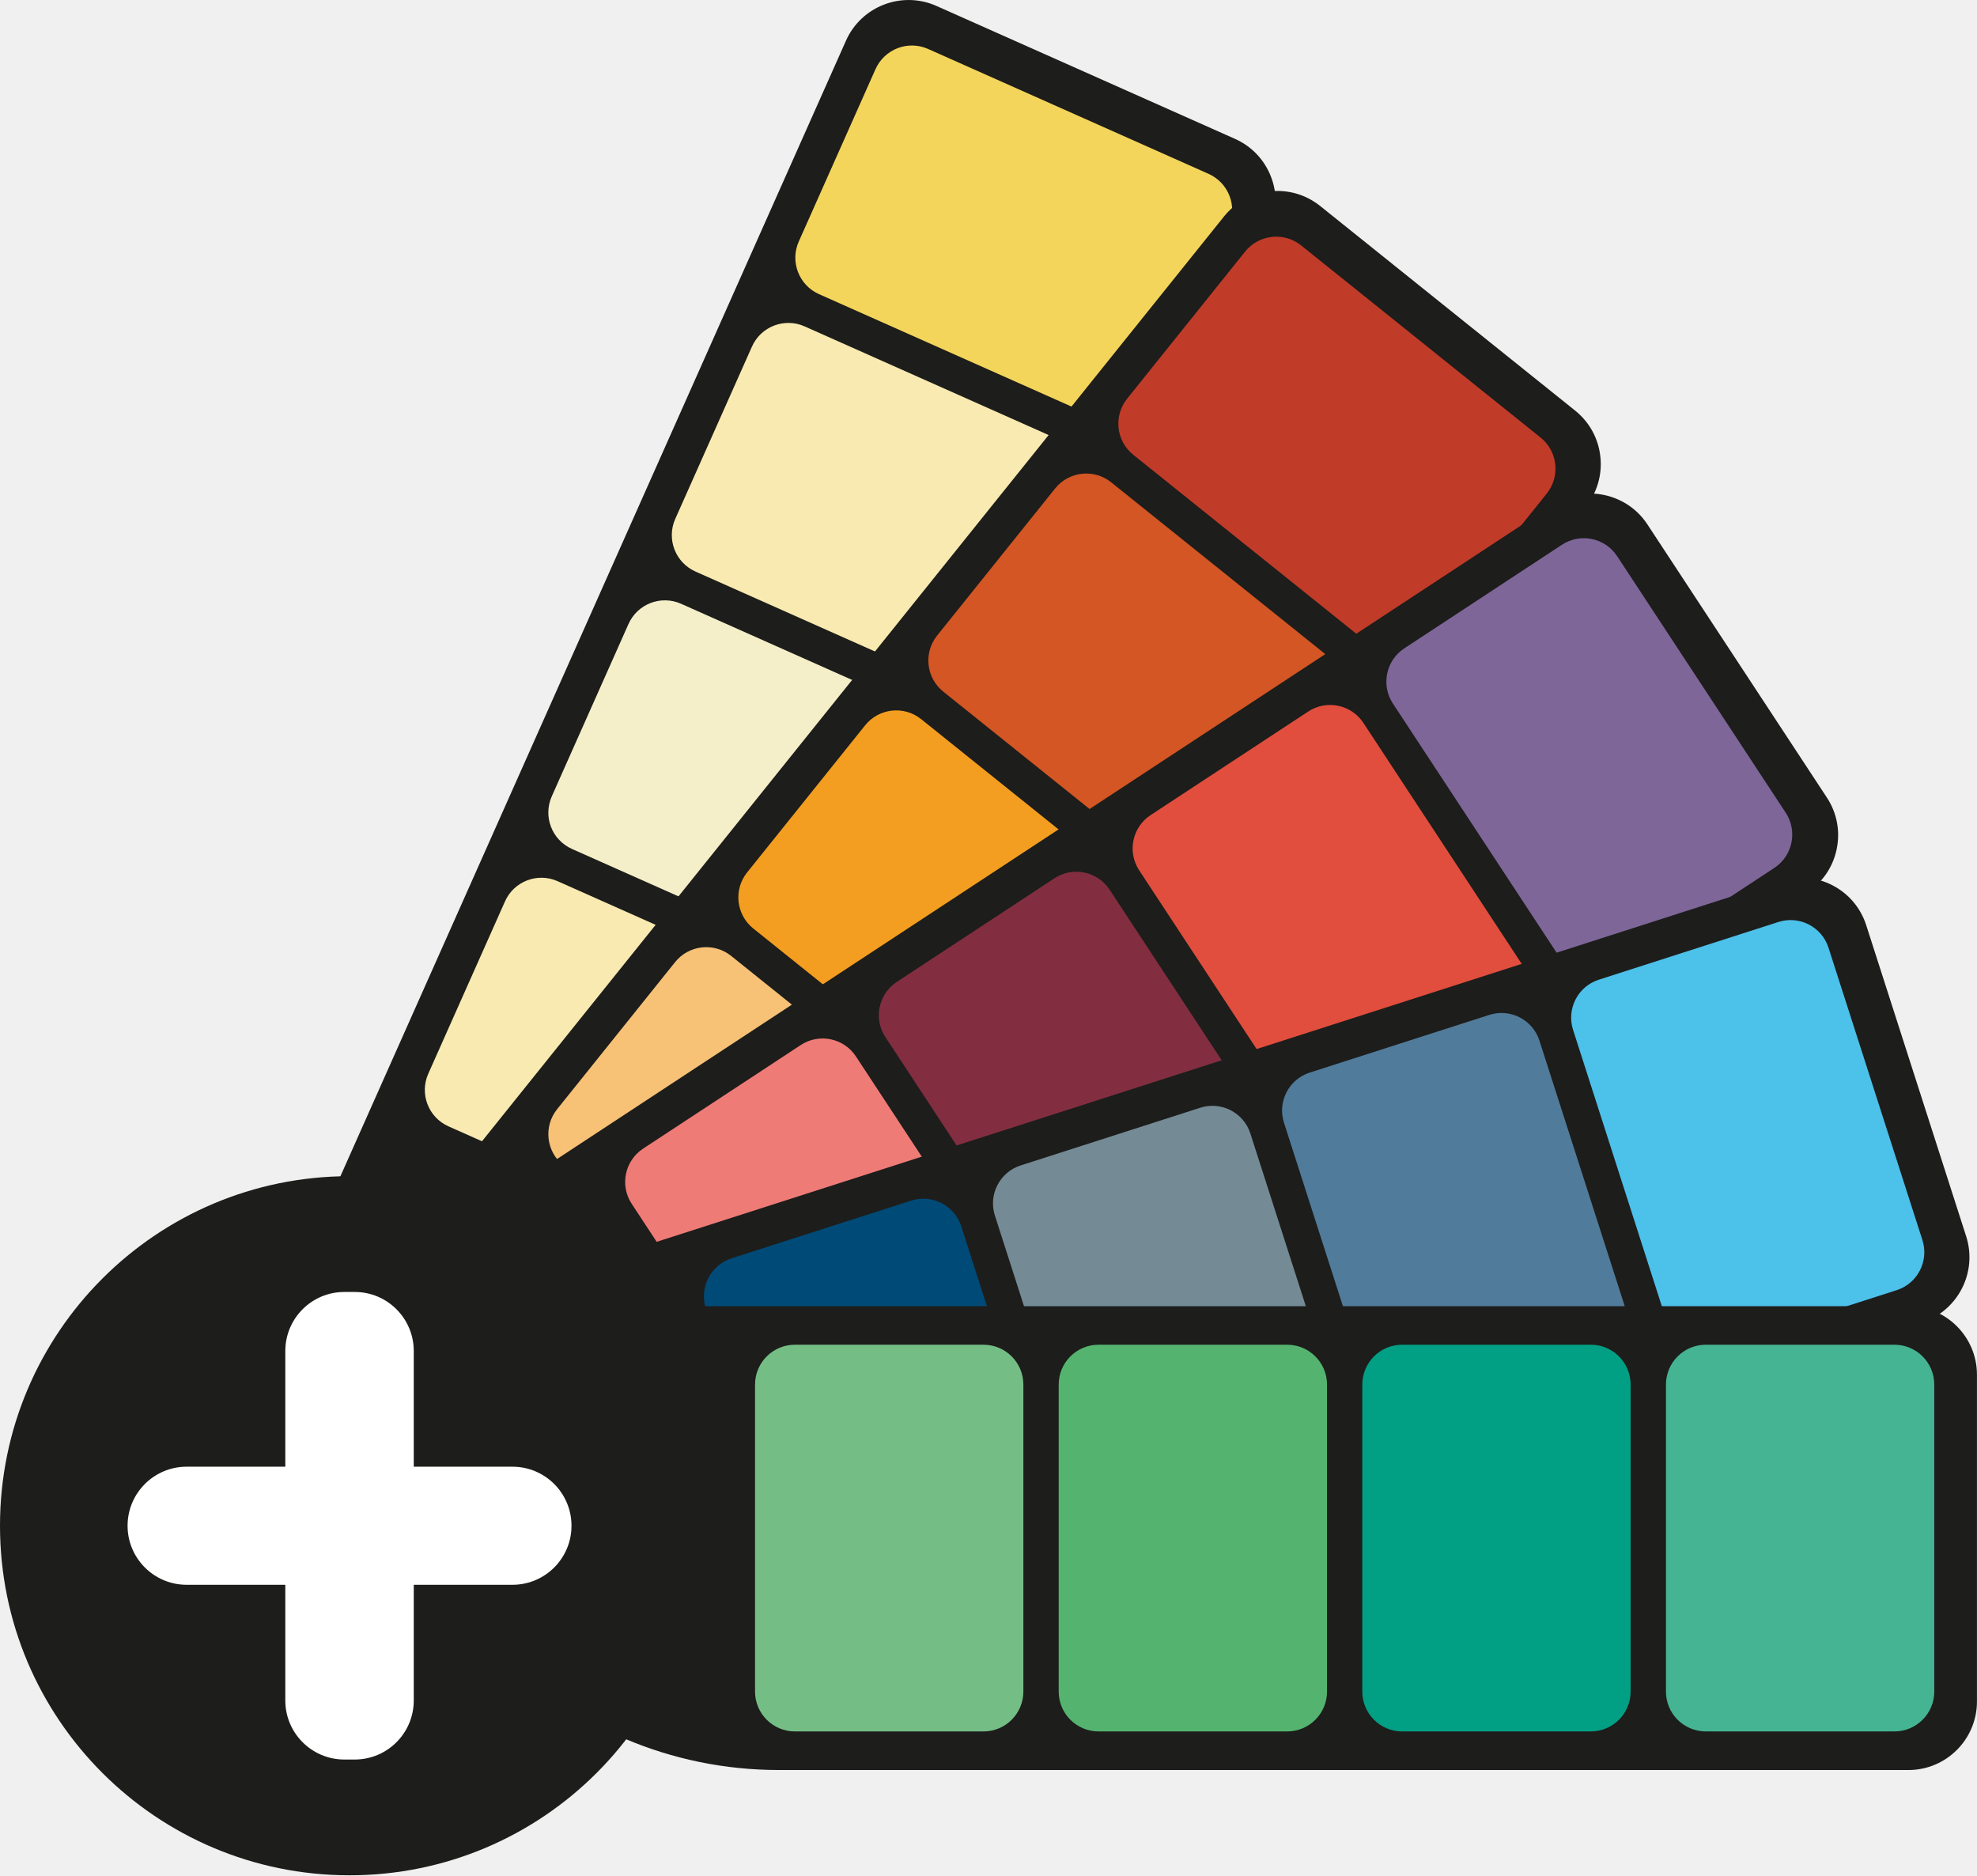
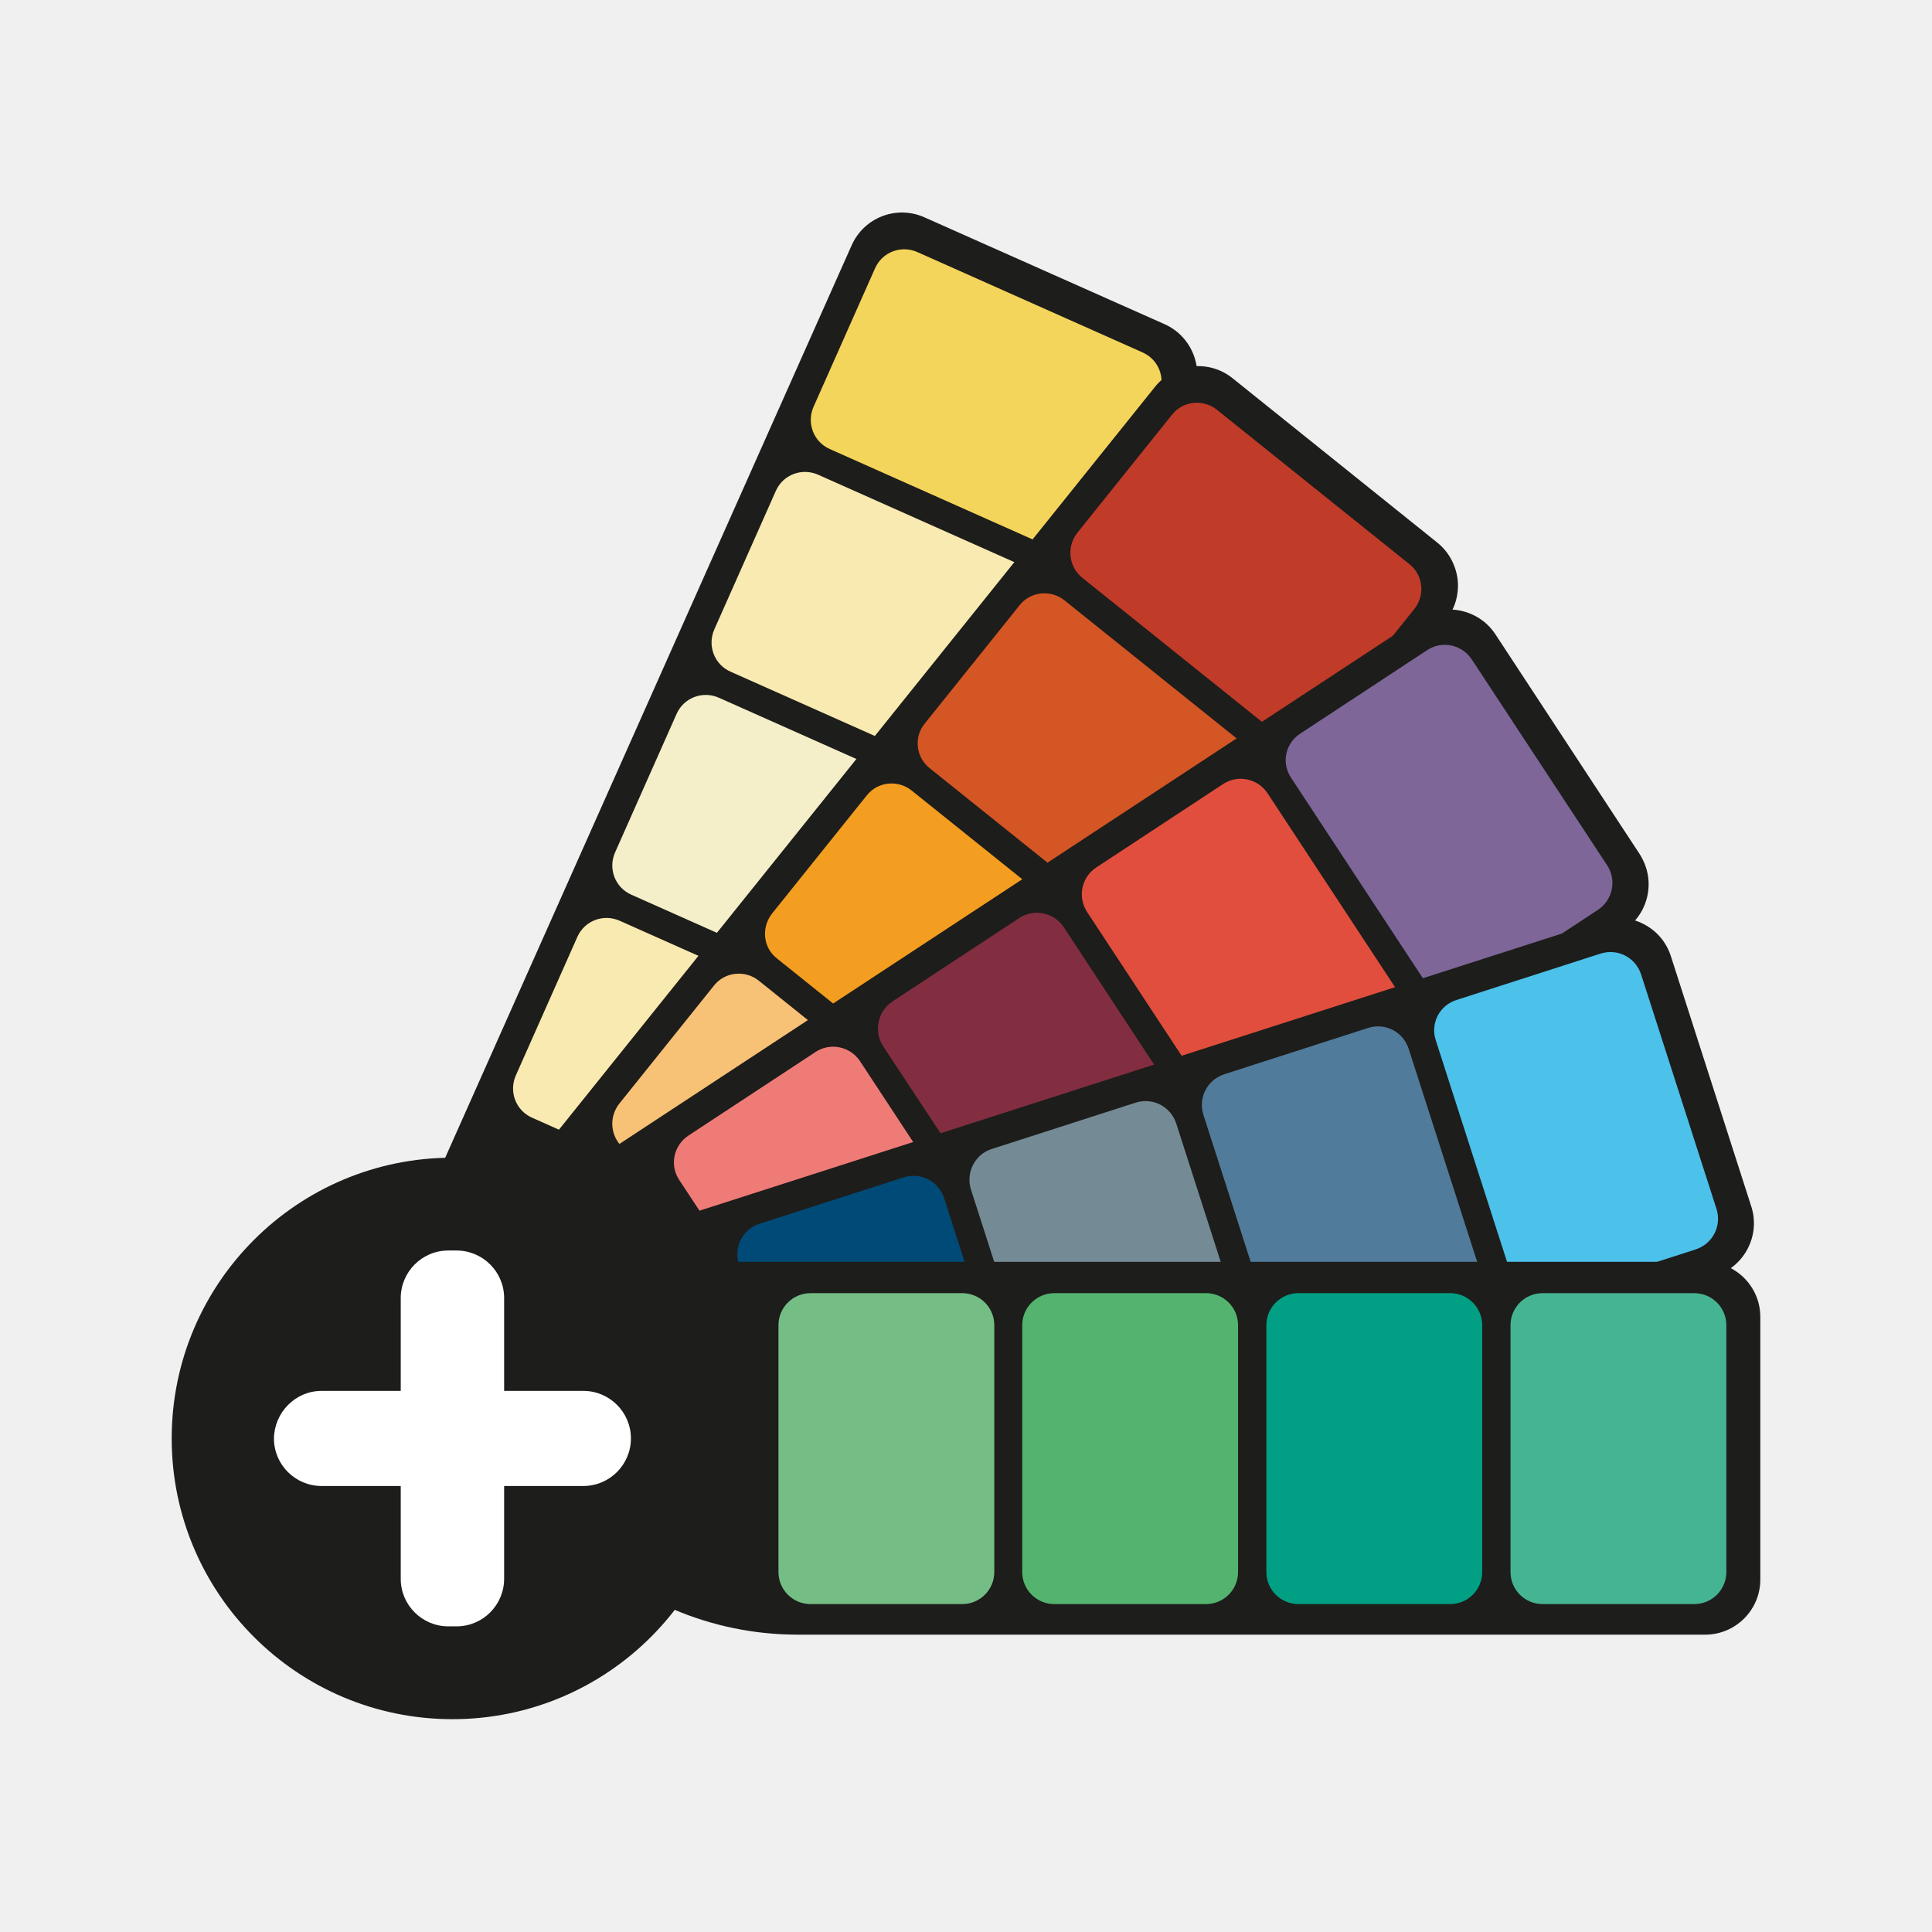
- <svg xmlns="http://www.w3.org/2000/svg" id="katman_2" data-name="katman 2" viewBox="0 0 496.97 471.35" version="1.1">
-   <defs id="defs4">
-     <style id="style2">
-       .cls-1 {
-         fill: #e14e3d;
-       }
- 
-       .cls-1, .cls-2, .cls-3, .cls-4, .cls-5, .cls-6, .cls-7, .cls-8, .cls-9, .cls-10, .cls-11, .cls-12, .cls-13, .cls-14, .cls-15, .cls-16, .cls-17, .cls-18, .cls-19, .cls-20, .cls-21 {
-         stroke-width: 0px;
-       }
- 
-       .cls-2 {
-         fill: #c13b29;
-       }
- 
-       .cls-3 {
-         fill: #ef7b77;
-       }
- 
-       .cls-4 {
-         fill: #54b46f;
-       }
- 
-       .cls-5 {
-         fill: #517b9a;
-       }
- 
-       .cls-6 {
-         fill: #d35624;
-       }
- 
-       .cls-7 {
-         fill: #f9eab1;
-       }
- 
-       .cls-8 {
-         fill: #1d1d1b;
-       }
- 
-       .cls-9 {
-         fill: #45b492;
-       }
- 
-       .cls-10 {
-         fill: #f4efc9;
-       }
- 
-       .cls-11 {
-         fill: #f7c176;
-       }
- 
-       .cls-12 {
-         fill: #01a084;
-       }
- 
-       .cls-13 {
-         fill: #4cc1ea;
-       }
- 
-       .cls-14 {
-         fill: #74be86;
-       }
- 
-       .cls-15 {
-         fill: #f39e20;
-       }
- 
-       .cls-16 {
-         fill: #004a77;
-       }
- 
-       .cls-17 {
-         fill: #822e40;
-       }
- 
-       .cls-18 {
-         fill: #748b96;
-       }
- 
-       .cls-19 {
-         fill: #fff;
-       }
- 
-       .cls-20 {
-         fill: #7e6699;
-       }
- 
-       .cls-21 {
-         fill: #f4d55b;
-       }
-     </style>
-   </defs>
-   <g id="katman_1" data-name="katman 1">
-     <g id="g88">
-       <g id="g20">
-         <g id="g10">
-           <path class="cls-8" d="M 8.43,146.84 H 374.5 c 7.3,0 13.22,5.93 13.22,13.22 v 82.15 c 0,7.3 -5.93,13.22 -13.22,13.22 H 90.58 c -52.64,0 -95.37,-42.73 -95.37,-95.37 v 0 c 0,-7.3 5.93,-13.22 13.22,-13.22 z" transform="rotate(-66,191.4572,201.1335)" id="path6" />
-           <path class="cls-8" d="m 112.87,376.02 c -13.74,0 -27.45,-2.89 -40.38,-8.65 -4.2,-1.87 -7.43,-5.27 -9.07,-9.56 -1.65,-4.29 -1.53,-8.97 0.34,-13.18 L 212.66,10.22 c 3.86,-8.68 14.06,-12.59 22.74,-8.73 l 75.04,33.41 c 4.2,1.87 7.43,5.27 9.07,9.56 1.65,4.29 1.53,8.98 -0.35,13.18 L 203.67,317.01 c -10.8,24.25 -30.39,42.84 -55.17,52.35 -11.57,4.44 -23.62,6.65 -35.65,6.65 z M 228.4,7.99 c -1.12,0 -2.23,0.21 -3.31,0.62 -2.3,0.88 -4.12,2.61 -5.12,4.86 L 71.06,347.89 c -1,2.25 -1.07,4.76 -0.18,7.06 0.88,2.3 2.61,4.12 4.86,5.12 22.3,9.93 47.12,10.58 69.91,1.83 22.79,-8.75 40.8,-25.84 50.73,-48.14 l 115.48,-259.37 3.65,1.63 -3.65,-1.63 c 1,-2.25 1.07,-4.76 0.19,-7.06 -0.88,-2.3 -2.61,-4.12 -4.86,-5.12 L 232.15,8.8 C 230.95,8.27 229.68,8 228.4,8 Z" id="path8" />
-         </g>
-         <rect class="cls-21" x="221.11" y="10.22" width="67.45" height="97.2" rx="10.02" ry="10.02" transform="rotate(-66,254.8282,58.81508)" id="rect12" />
-         <rect class="cls-7" x="190.07" y="79.94" width="67.45" height="97.2" rx="10.02" ry="10.02" transform="rotate(-66,223.7851,128.5469)" id="rect14" />
-         <rect class="cls-10" x="159.02" y="149.67" width="67.45" height="97.2" rx="10.02" ry="10.02" transform="rotate(-66,192.7392,198.2661)" id="rect16" />
-         <rect class="cls-7" x="127.97" y="219.39" width="67.45" height="97.2" rx="10.02" ry="10.02" transform="rotate(-66,161.6933,267.9853)" id="rect18" />
-       </g>
-       <g id="g36">
-         <g id="g26">
-           <path class="cls-8" d="m 55.54,179.38 h 366.07 c 7.3,0 13.22,5.93 13.22,13.22 v 82.15 c 0,7.3 -5.93,13.22 -13.22,13.22 H 137.69 c -52.64,0 -95.37,-42.73 -95.37,-95.37 v 0 c 0,-7.3 5.93,-13.22 13.22,-13.22 z" transform="rotate(-51.26,238.5516,233.6673)" id="path22" />
-           <path class="cls-8" d="m 143.21,386.04 c -22.51,0 -44.19,-7.59 -62,-21.88 -3.59,-2.88 -5.84,-6.98 -6.34,-11.56 -0.5,-4.57 0.81,-9.07 3.69,-12.66 l 229.1,-285.5 c 2.88,-3.59 6.98,-5.84 11.56,-6.34 4.58,-0.5 9.07,0.81 12.66,3.69 l 64.07,51.41 c 3.59,2.88 5.84,6.98 6.34,11.56 0.5,4.57 -0.81,9.07 -3.69,12.66 L 220.91,348.86 c -16.61,20.7 -40.29,33.7 -66.68,36.59 -3.68,0.4 -7.37,0.6 -11.02,0.6 z M 321.11,55.99 c -0.34,0 -0.68,0.02 -1.02,0.06 -2.45,0.27 -4.65,1.47 -6.19,3.4 L 84.8,344.96 c -1.54,1.92 -2.24,4.33 -1.97,6.78 0.27,2.45 1.47,4.65 3.4,6.19 19.04,15.28 42.88,22.23 67.14,19.56 24.26,-2.66 46.03,-14.61 61.31,-33.64 L 392.37,122.41 c 1.54,-1.92 2.24,-4.33 1.98,-6.78 -0.26,-2.45 -1.47,-4.65 -3.4,-6.19 L 326.88,58.03 C 325.23,56.7 323.21,56 321.12,56 Z" id="path24" />
-         </g>
-         <rect class="cls-2" x="302.36" y="63.57" width="67.45" height="97.2" rx="10.02" ry="10.02" transform="rotate(-51.26,336.0464,112.1712)" id="rect28" />
-         <rect class="cls-6" x="254.59" y="123.1" width="67.45" height="97.2" rx="10.02" ry="10.02" transform="rotate(-51.26,288.2846,171.6934)" id="rect30" />
-         <rect class="cls-15" x="206.82" y="182.63" width="67.45" height="97.2" rx="10.02" ry="10.02" transform="rotate(-51.26,240.5227,231.2155)" id="rect32" />
-         <rect class="cls-11" x="159.06" y="242.15" width="67.45" height="97.2" rx="10.02" ry="10.02" transform="rotate(-51.26,192.7505,290.7327)" id="rect34" />
-       </g>
-       <g id="g52">
-         <g id="g42">
-           <path class="cls-8" d="m 86.28,221.81 h 366.07 c 7.3,0 13.22,5.93 13.22,13.22 v 82.15 c 0,7.3 -5.93,13.22 -13.22,13.22 H 168.43 c -52.64,0 -95.37,-42.73 -95.37,-95.37 v 0 c 0,-7.3 5.93,-13.22 13.22,-13.22 z" transform="rotate(-33.31,269.3278,276.1218)" id="path38" />
-           <path class="cls-8" d="m 162.6,396.53 c -32.37,0 -64.13,-15.76 -83.2,-44.77 -5.21,-7.94 -3,-18.64 4.93,-23.85 L 390.27,126.87 c 7.94,-5.21 18.64,-3 23.85,4.94 l 45.11,68.65 c 2.53,3.84 3.4,8.44 2.47,12.95 -0.93,4.51 -3.56,8.38 -7.41,10.9 l -2.2,-3.34 2.2,3.34 -237.28,155.92 c -16.78,11.03 -35.7,16.3 -54.42,16.3 z M 399.71,132.05 c -1.74,0 -3.49,0.49 -5.05,1.51 L 88.73,334.59 c -4.25,2.79 -5.44,8.52 -2.64,12.78 27.67,42.1 84.44,53.85 126.54,26.18 L 449.91,217.63 c 2.06,-1.35 3.47,-3.43 3.97,-5.84 0.5,-2.41 0.03,-4.88 -1.32,-6.93 l -45.11,-68.65 c -1.77,-2.69 -4.72,-4.16 -7.72,-4.16 z" id="path40" />
-         </g>
-         <rect class="cls-20" x="365.79" y="141.95" width="67.45" height="97.2" rx="10.02" ry="10.02" transform="rotate(-33.31,399.5204,190.5546)" id="rect44" />
-         <rect class="cls-1" x="302.01" y="183.87" width="67.45" height="97.2" rx="10.02" ry="10.02" transform="rotate(-33.31,335.7385,232.4749)" id="rect46" />
-         <rect class="cls-17" x="238.22" y="225.78" width="67.45" height="97.2" rx="10.02" ry="10.02" transform="rotate(-33.31,271.9565,274.3953)" id="rect48" />
-         <rect class="cls-3" x="174.44" y="267.7" width="67.45" height="97.2" rx="10.02" ry="10.02" transform="rotate(-33.31,208.1629,316.294)" id="rect50" />
-       </g>
-       <g id="g68">
-         <g id="g58">
-           <path class="cls-8" d="m 107.98,278.61 h 366.07 c 7.3,0 13.22,5.93 13.22,13.22 v 82.15 c 0,7.3 -5.93,13.22 -13.22,13.22 H 190.13 c -52.64,0 -95.37,-42.73 -95.37,-95.37 v 0 c 0,-7.3 5.93,-13.22 13.22,-13.22 z" transform="rotate(-17.81,291.031,332.9199)" id="path54" />
-           <path class="cls-8" d="m 182.29,424.08 c -15.58,0 -31.04,-3.71 -45.3,-11.03 -23.61,-12.13 -41.08,-32.72 -49.2,-58 -1.41,-4.38 -1.02,-9.05 1.08,-13.14 2.1,-4.09 5.67,-7.12 10.05,-8.53 L 447.45,221.41 c 4.38,-1.41 9.05,-1.02 13.14,1.08 4.09,2.1 7.12,5.67 8.53,10.05 l 25.13,78.21 c 2.9,9.04 -2.09,18.76 -11.13,21.67 L 212.8,419.27 c -10.01,3.22 -20.28,4.81 -30.5,4.81 z m 270.43,-195.5 c -0.95,0 -1.9,0.15 -2.83,0.45 L 101.36,341.01 c -2.35,0.75 -4.26,2.38 -5.38,4.57 -1.12,2.19 -1.33,4.69 -0.58,7.04 7.46,23.24 23.53,42.17 45.24,53.33 21.71,11.15 46.46,13.18 69.7,5.72 l 270.32,-86.85 c 4.84,-1.56 7.52,-6.76 5.96,-11.6 l -25.13,-78.21 c -0.75,-2.35 -2.38,-4.26 -4.57,-5.38 -1.32,-0.68 -2.76,-1.02 -4.21,-1.02 z" id="path56" />
-         </g>
-         <rect class="cls-13" x="405.62" y="236.65" width="67.45" height="97.2" rx="10.02" ry="10.02" transform="rotate(-17.81,439.3759,285.2816)" id="rect60" />
-         <rect class="cls-5" x="332.95" y="260" width="67.45" height="97.2" rx="10.02" ry="10.02" transform="rotate(-17.81,366.7016,308.6162)" id="rect62" />
-         <rect class="cls-18" x="260.28" y="283.34" width="67.45" height="97.2" rx="10.02" ry="10.02" transform="rotate(-17.81,294.0272,331.9508)" id="rect64" />
-         <rect class="cls-16" x="187.62" y="306.69" width="67.45" height="97.2" rx="10.02" ry="10.02" transform="rotate(-17.81,221.3479,355.3173)" id="rect66" />
-       </g>
-       <g id="g74">
-         <path class="cls-8" d="m 113.67,332.3 h 366.07 c 7.3,0 13.22,5.93 13.22,13.22 v 82.15 c 0,7.3 -5.93,13.22 -13.22,13.22 H 195.82 c -52.64,0 -95.37,-42.73 -95.37,-95.37 v 0 c 0,-7.3 5.93,-13.22 13.22,-13.22 z" id="path70" />
-         <path class="cls-8" d="M 479.74,444.89 H 195.82 c -54.79,0 -99.37,-44.58 -99.37,-99.37 0,-9.5 7.73,-17.22 17.22,-17.22 h 366.07 c 9.5,0 17.22,7.73 17.22,17.22 v 82.15 c 0,9.5 -7.73,17.22 -17.22,17.22 z M 113.67,336.3 c -5.09,0 -9.22,4.14 -9.22,9.22 0,50.38 40.99,91.37 91.37,91.37 h 283.92 c 5.09,0 9.22,-4.14 9.22,-9.22 v -82.15 c 0,-5.09 -4.14,-9.22 -9.22,-9.22 H 113.67 Z" id="path72" />
-       </g>
-       <rect class="cls-9" x="418.78" y="337.99" width="67.45" height="97.2" rx="10.02" ry="10.02" id="rect76" />
-       <rect class="cls-12" x="342.45" y="337.99" width="67.45" height="97.2" rx="10.02" ry="10.02" id="rect78" />
-       <rect class="cls-4" x="266.13" y="337.99" width="67.45" height="97.2" rx="10.02" ry="10.02" id="rect80" />
-       <rect class="cls-14" x="189.8" y="337.99" width="67.45" height="97.2" rx="10.02" ry="10.02" id="rect82" />
-       <circle class="cls-8" cx="87.86" cy="383.49" r="87.86" id="circle84" />
-       <path class="cls-19" d="m 46.91,368.65 h 24.81 v -29.08 c 0,-8.19 6.64,-14.84 14.84,-14.84 h 2.61 c 8.19,0 14.84,6.64 14.84,14.84 v 29.08 h 24.81 c 8.19,0 14.84,6.64 14.84,14.84 v 0 c 0,8.19 -6.64,14.84 -14.84,14.84 h -24.81 v 29.08 c 0,8.19 -6.64,14.84 -14.84,14.84 h -2.61 c -8.19,0 -14.84,-6.64 -14.84,-14.84 V 398.33 H 46.91 c -8.19,0 -14.84,-6.64 -14.84,-14.84 v 0 c 0,-8.19 6.64,-14.84 14.84,-14.84 z" id="path86" />
+ <svg xmlns="http://www.w3.org/2000/svg" version="1.0" id="katman_2_00000176739703687174065870000014256090685133876635_" x="0px" y="0px" viewBox="0 0 512 512" style="enable-background:new 0 0 512 512;" xml:space="preserve">
+   <style type="text/css">
+ 	.st0{fill:#1D1D1B;}
+ 	.st1{fill:#F4D55B;}
+ 	.st2{fill:#F9EAB1;}
+ 	.st3{fill:#F4EFC9;}
+ 	.st4{fill:#C13B29;}
+ 	.st5{fill:#D35624;}
+ 	.st6{fill:#F39E20;}
+ 	.st7{fill:#F7C176;}
+ 	.st8{fill:#7E6699;}
+ 	.st9{fill:#E14E3D;}
+ 	.st10{fill:#822E40;}
+ 	.st11{fill:#EF7B77;}
+ 	.st12{fill:#4CC1EA;}
+ 	.st13{fill:#517B9A;}
+ 	.st14{fill:#748B96;}
+ 	.st15{fill:#004A77;}
+ 	.st16{fill:#45B492;}
+ 	.st17{fill:#01A084;}
+ 	.st18{fill:#54B46F;}
+ 	.st19{fill:#74BE86;}
+ 	.st20{fill:#FFFFFF;}
+ </style>
+   <path class="st0" d="M102.6,349.7L228.7,66.4c2.5-5.6,9.1-8.2,14.8-5.7L307.1,89c5.6,2.5,8.2,9.1,5.7,14.8L215,323.5  c-18.1,40.7-65.9,59.1-106.7,40.9l0,0C102.6,361.9,100.1,355.3,102.6,349.7z" />
+   <path class="st0" d="M141.1,374.9c-11.6,0-23.3-2.4-34.2-7.3c-3.6-1.6-6.3-4.5-7.7-8.1c-1.4-3.6-1.3-7.6,0.3-11.2L225.7,65  c3.3-7.4,11.9-10.7,19.3-7.4l63.6,28.3c3.6,1.6,6.3,4.5,7.7,8.1c1.4,3.6,1.3,7.6-0.3,11.2l-98,219.7c-9.1,20.5-25.7,36.3-46.7,44.3  C161.5,373,151.3,374.9,141.1,374.9L141.1,374.9z M239,63.1c-0.9,0-1.9,0.2-2.8,0.5c-1.9,0.7-3.5,2.2-4.3,4.1L105.7,351.1  c-0.8,1.9-0.9,4-0.2,6c0.7,1.9,2.2,3.5,4.1,4.3c18.9,8.4,39.9,9,59.2,1.6s34.6-21.9,43-40.8l97.8-219.7l3.1,1.4l-3.1-1.4  c0.8-1.9,0.9-4,0.2-6c-0.7-1.9-2.2-3.5-4.1-4.3l-63.6-28.3C241.1,63.4,240.1,63.1,239,63.1L239,63.1z" />
+   <path class="st1" d="M215.6,107.8l16.3-36.7c1.9-4.3,6.9-6.2,11.2-4.3l59.7,26.6c4.3,1.9,6.2,6.9,4.3,11.2l-16.3,36.7  c-1.9,4.3-6.9,6.2-11.2,4.3L219.9,119C215.6,117.1,213.7,112.1,215.6,107.8z" />
+   <path class="st2" d="M189.3,166.8l16.3-36.7c1.9-4.3,6.9-6.2,11.2-4.3l59.7,26.6c4.3,1.9,6.2,6.9,4.3,11.2l-16.3,36.7  c-1.9,4.3-6.9,6.2-11.2,4.3L193.6,178C189.3,176.1,187.4,171.1,189.3,166.8z" />
+   <path class="st3" d="M163,225.9l16.3-36.7c1.9-4.3,6.9-6.2,11.2-4.3l59.7,26.6c4.3,1.9,6.2,6.9,4.3,11.2l-16.3,36.7  c-1.9,4.3-6.9,6.2-11.2,4.3l-59.7-26.6C163,235.2,161.1,230.2,163,225.9z" />
+   <path class="st2" d="M136.7,285l16.3-36.7c1.9-4.3,6.9-6.2,11.2-4.3l59.7,26.6c4.3,1.9,6.2,6.9,4.3,11.2l-16.3,36.7  c-1.9,4.3-6.9,6.2-11.2,4.3L141,296.2C136.7,294.3,134.8,289.3,136.7,285z" />
+   <path class="st0" d="M114.7,346.4l194.1-241.9c3.9-4.8,10.9-5.6,15.7-1.7l54.3,43.6c4.8,3.9,5.6,10.9,1.7,15.7L230,349.7  c-27.9,34.8-78.8,40.4-113.6,12.5l0,0C111.6,358.3,110.8,351.3,114.7,346.4z" />
+   <path class="st0" d="M166.8,383.4c-19.1,0-37.4-6.4-52.5-18.5c-3-2.4-4.9-5.9-5.4-9.8c-0.4-3.9,0.7-7.7,3.1-10.7l194.1-241.9  c2.4-3,5.9-4.9,9.8-5.4c3.9-0.4,7.7,0.7,10.7,3.1l54.3,43.6c3,2.4,4.9,5.9,5.4,9.8c0.4,3.9-0.7,7.7-3.1,10.7L232.6,351.9  c-14.1,17.5-34.1,28.5-56.5,31C173,383.2,169.9,383.4,166.8,383.4L166.8,383.4z M317.5,103.8c-0.3,0-0.6,0-0.9,0.1  c-2.1,0.2-3.9,1.2-5.2,2.9L117.3,348.6c-1.3,1.6-1.9,3.7-1.7,5.7s1.2,3.9,2.9,5.2c16.1,12.9,36.3,18.8,56.9,16.6  c20.6-2.3,39-12.4,51.9-28.5L377.9,160c1.3-1.6,1.9-3.7,1.7-5.7s-1.2-3.9-2.9-5.2l-54.3-43.6C321,104.4,319.3,103.8,317.5,103.8  L317.5,103.8z" />
+   <path class="st4" d="M285.5,141.2l25.1-31.3c2.9-3.7,8.3-4.2,11.9-1.3l51,40.9c3.7,2.9,4.2,8.3,1.3,11.9l-25.1,31.3  c-2.9,3.7-8.3,4.2-11.9,1.3l-51-40.9C283.2,150.2,282.6,144.9,285.5,141.2z" />
+   <path class="st5" d="M245.1,191.7l25.1-31.3c2.9-3.7,8.3-4.2,11.9-1.3l51,40.9c3.7,2.9,4.2,8.3,1.3,11.9l-25.1,31.3  c-2.9,3.7-8.3,4.2-11.9,1.3l-51-40.9C242.7,200.7,242.1,195.3,245.1,191.7z" />
+   <path class="st6" d="M204.6,242.1l25.1-31.3c2.9-3.7,8.3-4.2,11.9-1.3l51,40.9c3.7,2.9,4.2,8.3,1.3,11.9l-25.1,31.3  c-2.9,3.7-8.3,4.2-11.9,1.3l-51-40.9C202.2,251.1,201.7,245.8,204.6,242.1z" />
+   <path class="st7" d="M164.1,292.5l25.1-31.3c2.9-3.7,8.3-4.2,11.9-1.3l51,40.9c3.7,2.9,4.2,8.3,1.3,11.9L228.3,344  c-2.9,3.7-8.3,4.2-11.9,1.3l-51-40.9C161.8,301.5,161.2,296.2,164.1,292.5z" />
+   <g>
+     <g>
+       <path class="st0" d="M118.8,337L378,166.7c5.2-3.4,12.1-2,15.5,3.2l38.2,58.2c3.4,5.2,2,12.1-3.2,15.5l-201,132.1    c-37.3,24.5-87.4,14.1-111.9-23.2l0,0C112.2,347.3,113.6,340.4,118.8,337z" />
+       <path class="st0" d="M183.2,392.3c-27.4,0-54.3-13.4-70.5-37.9c-4.4-6.7-2.5-15.8,4.2-20.2l259.2-170.3c6.7-4.4,15.8-2.5,20.2,4.2    l38.2,58.2c2.1,3.3,2.9,7.1,2.1,11c-0.8,3.8-3,7.1-6.3,9.2l-1.9-2.8l1.9,2.8l-201,132.1C215.1,387.8,199.1,392.3,183.2,392.3    L183.2,392.3z M384.1,168.2c-1.5,0-3,0.4-4.3,1.3L120.7,339.8c-3.6,2.4-4.6,7.2-2.2,10.8c23.4,35.7,71.5,45.6,107.2,22.2    l201-132.1c1.7-1.1,2.9-2.9,3.4-4.9c0.4-2,0-4.1-1.1-5.9l-38.2-58.2C389.2,169.5,386.7,168.2,384.1,168.2L384.1,168.2z" />
    </g>
+     <path class="st8" d="M344.6,194.4l33.6-22.1c3.9-2.6,9.2-1.5,11.8,2.4l35.9,54.6c2.6,3.9,1.5,9.2-2.4,11.8l-33.6,22.1   c-3.9,2.6-9.2,1.5-11.8-2.4l-35.9-54.6C339.5,202.2,340.6,197,344.6,194.4z" />
+     <path class="st9" d="M290.5,229.9l33.6-22.1c3.9-2.6,9.2-1.5,11.8,2.4l35.9,54.6c2.6,3.9,1.5,9.2-2.4,11.8l-33.6,22.1   c-3.9,2.6-9.2,1.5-11.8-2.4l-35.9-54.6C285.5,237.7,286.6,232.5,290.5,229.9z" />
+     <path class="st10" d="M236.5,265.4l33.6-22.1c3.9-2.6,9.2-1.5,11.8,2.4l35.9,54.6c2.6,3.9,1.5,9.2-2.4,11.8l-33.6,22.1   c-3.9,2.6-9.2,1.5-11.8-2.4l-36-54.6C231.5,273.3,232.6,268,236.5,265.4z" />
+     <path class="st11" d="M182.5,300.9l33.6-22.1c3.9-2.6,9.2-1.5,11.8,2.4l35.9,54.6c2.6,3.9,1.5,9.2-2.4,11.8l-33.6,22.1   c-3.9,2.6-9.2,1.5-11.8-2.4l-36-54.6C177.4,308.8,178.5,303.5,182.5,300.9z" />
  </g>
+   <path class="st0" d="M130.3,342l295.3-94.9c5.9-1.9,12.2,1.4,14.1,7.2l21.3,66.3c1.9,5.9-1.4,12.2-7.2,14.1l-229,73.6  c-42.5,13.6-88-9.8-101.6-52.2l0,0C121.2,350.2,124.4,343.9,130.3,342z" />
+   <path class="st0" d="M199.9,415.6c-13.2,0-26.3-3.1-38.4-9.3c-20-10.3-34.8-27.7-41.7-49.1c-1.2-3.7-0.9-7.7,0.9-11.1  c1.8-3.5,4.8-6,8.5-7.2L424.5,244c3.7-1.2,7.7-0.9,11.1,0.9c3.5,1.8,6,4.8,7.2,8.5l21.3,66.3c2.5,7.7-1.8,15.9-9.4,18.4l-229,73.6  C217.3,414.3,208.6,415.6,199.9,415.6L199.9,415.6z M429,250c-0.8,0-1.6,0.1-2.4,0.4l-295.3,94.9c-2,0.6-3.6,2-4.6,3.9s-1.1,4-0.5,6  c6.3,19.7,19.9,35.7,38.3,45.2c18.4,9.4,39.4,11.2,59,4.8l229-73.6c4.1-1.3,6.4-5.7,5-9.8l-21.3-66.3c-0.6-2-2-3.6-3.9-4.6  C431.5,250.3,430.2,250,429,250L429,250z" />
+   <path class="st12" d="M386,265l38.2-12.3c4.5-1.4,9.2,1,10.7,5.5l20,62.2c1.4,4.5-1,9.2-5.5,10.7l-38.2,12.3  c-4.5,1.4-9.2-1-10.7-5.5l-20-62.2C379,271.2,381.5,266.4,386,265z" />
+   <path class="st13" d="M324.4,284.7l38.2-12.3c4.5-1.4,9.2,1,10.7,5.5l20,62.2c1.4,4.5-1,9.2-5.5,10.7l-38.2,12.3  c-4.5,1.4-9.2-1-10.7-5.5l-20-62.2C317.5,290.9,319.9,286.2,324.4,284.7z" />
+   <path class="st14" d="M262.8,304.5l38.2-12.3c4.5-1.4,9.2,1,10.7,5.5l20,62.2c1.4,4.5-1,9.2-5.5,10.7L288,382.9  c-4.5,1.4-9.2-1-10.7-5.5l-20-62.2C255.9,310.7,258.4,305.9,262.8,304.5z" />
+   <path class="st15" d="M201.3,324.3l38.2-12.3c4.5-1.4,9.2,1,10.7,5.5l20,62.2c1.4,4.5-1,9.2-5.5,10.7l-38.2,12.3  c-4.5,1.4-9.2-1-10.7-5.5l-20-62.2C194.4,330.5,196.8,325.7,201.3,324.3z" />
+   <path class="st0" d="M141.8,337.9h310.1c6.2,0,11.2,5,11.2,11.2v69.6c0,6.2-5,11.2-11.2,11.2H211.4c-44.6,0-80.8-36.2-80.8-80.8l0,0  C130.6,342.9,135.6,337.9,141.8,337.9z" />
+   <path class="st0" d="M451.9,433.2H211.4c-46.4,0-84.2-37.8-84.2-84.2c0-8,6.5-14.6,14.6-14.6h310.1c8,0,14.6,6.5,14.6,14.6v69.6  C466.5,426.7,459.9,433.2,451.9,433.2L451.9,433.2z M141.8,341.2c-4.3,0-7.8,3.5-7.8,7.8c0,42.7,34.7,77.4,77.4,77.4h240.5  c4.3,0,7.8-3.5,7.8-7.8V349c0-4.3-3.5-7.8-7.8-7.8H141.8z" />
+   <path class="st16" d="M408.8,342.7H449c4.7,0,8.5,3.8,8.5,8.5v65.4c0,4.7-3.8,8.5-8.5,8.5h-40.2c-4.7,0-8.5-3.8-8.5-8.5v-65.4  C400.3,346.5,404.1,342.7,408.8,342.7z" />
+   <path class="st17" d="M344.1,342.7h40.2c4.7,0,8.5,3.8,8.5,8.5v65.4c0,4.7-3.8,8.5-8.5,8.5h-40.2c-4.7,0-8.5-3.8-8.5-8.5v-65.4  C335.6,346.5,339.4,342.7,344.1,342.7z" />
+   <path class="st18" d="M279.4,342.7h40.2c4.7,0,8.5,3.8,8.5,8.5v65.4c0,4.7-3.8,8.5-8.5,8.5h-40.2c-4.7,0-8.5-3.8-8.5-8.5v-65.4  C270.9,346.5,274.7,342.7,279.4,342.7z" />
+   <path class="st19" d="M214.8,342.7H255c4.7,0,8.5,3.8,8.5,8.5v65.4c0,4.7-3.8,8.5-8.5,8.5h-40.2c-4.7,0-8.5-3.8-8.5-8.5v-65.4  C206.3,346.5,210.1,342.7,214.8,342.7z" />
+   <circle class="st0" cx="119.9" cy="381.2" r="74.4" />
+   <path class="st20" d="M85.2,368.6h21V344c0-6.9,5.6-12.6,12.6-12.6h2.2c6.9,0,12.6,5.6,12.6,12.6v24.6h21c6.9,0,12.6,5.6,12.6,12.6  l0,0c0,6.9-5.6,12.6-12.6,12.6h-21v24.6c0,6.9-5.6,12.6-12.6,12.6h-2.2c-6.9,0-12.6-5.6-12.6-12.6v-24.6h-21  c-6.9,0-12.6-5.6-12.6-12.6l0,0C72.7,374.3,78.3,368.6,85.2,368.6z" />
</svg>
